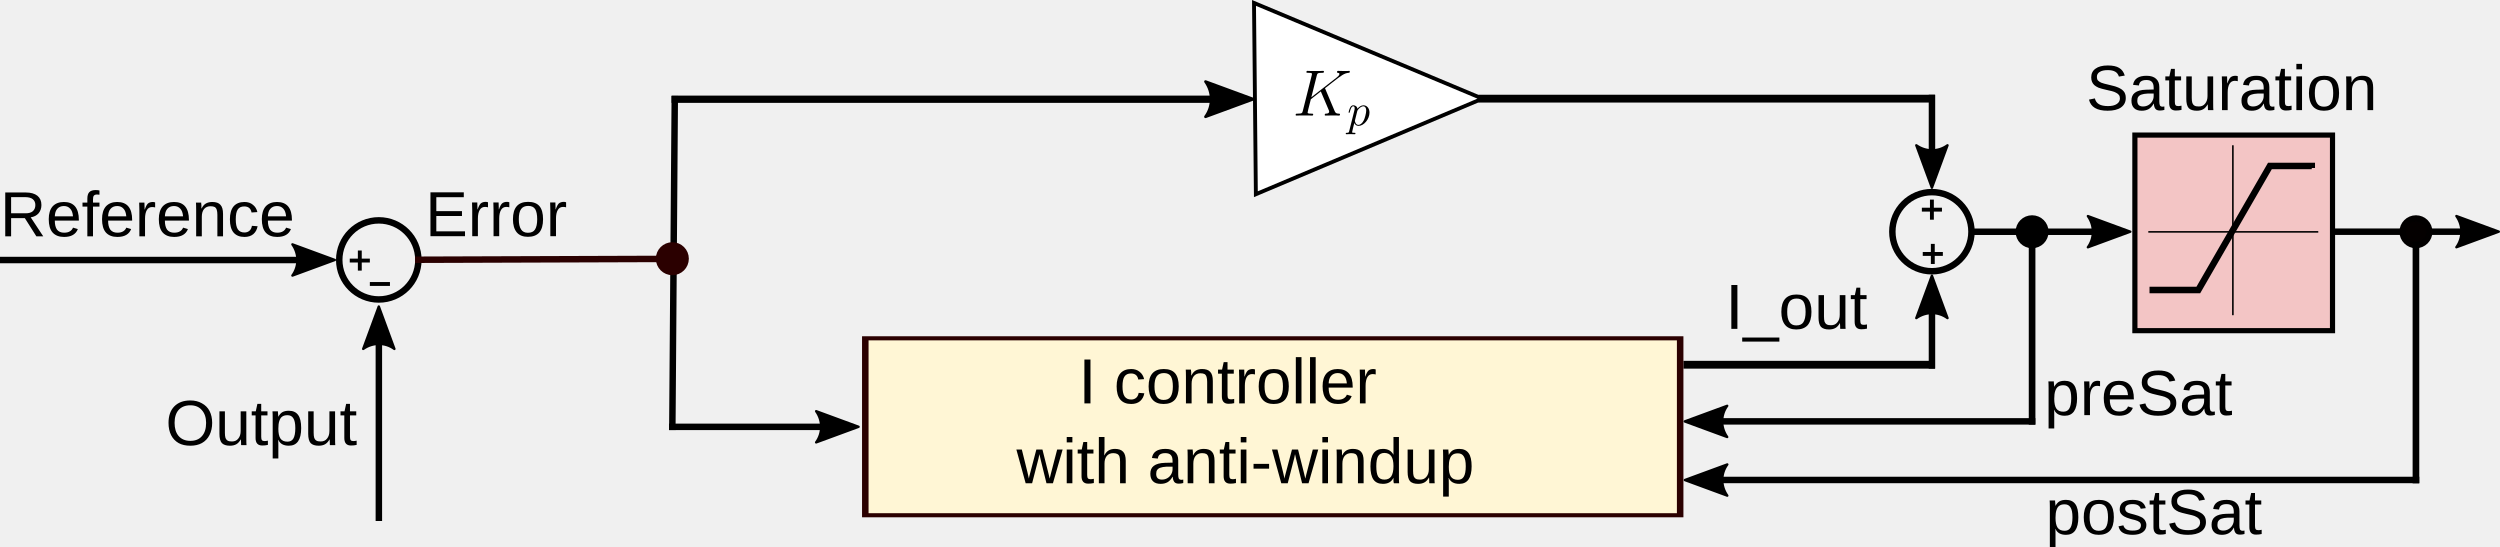
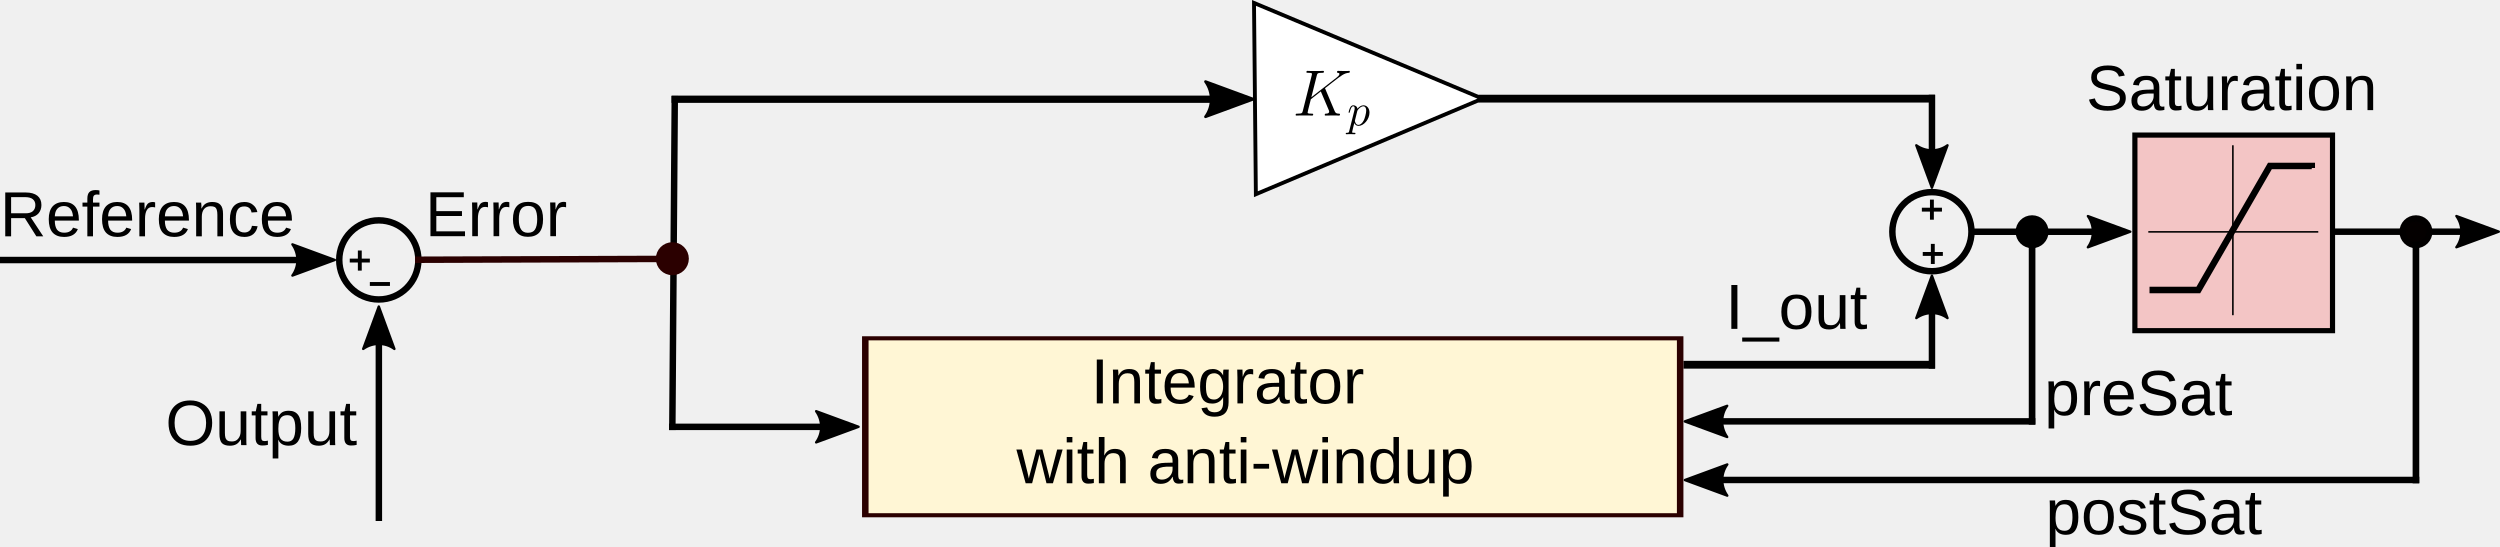
<svg xmlns="http://www.w3.org/2000/svg" xmlns:xlink="http://www.w3.org/1999/xlink" width="7.611in" height="1.665in" viewBox="0 0 193.311 42.289" version="1.1" id="svg8" xml:space="preserve">
  <defs id="defs2">
    <linearGradient id="linearGradient42628">
      <stop style="stop-color:#2b0000;stop-opacity:1;" offset="0" id="stop42626" />
    </linearGradient>
    <linearGradient id="linearGradient42098">
      <stop style="stop-color:#2b0000;stop-opacity:1;" offset="0" id="stop42096" />
    </linearGradient>
    <linearGradient id="linearGradient39308">
      <stop style="stop-color:#d7e3f4;stop-opacity:1;" offset="0" id="stop39306" />
    </linearGradient>
    <linearGradient id="linearGradient32864">
      <stop style="stop-color:#000000;stop-opacity:1;" offset="0" id="stop32862" />
    </linearGradient>
    <linearGradient id="linearGradient28170">
      <stop style="stop-color:#d7f4de;stop-opacity:1;" offset="0" id="stop28168" />
    </linearGradient>
    <linearGradient id="linearGradient26076">
      <stop style="stop-color:#d7e3f4;stop-opacity:1;" offset="0" id="stop26074" />
    </linearGradient>
    <linearGradient id="linearGradient23601">
      <stop style="stop-color:#d7e3f4;stop-opacity:1;" offset="0" id="stop23599" />
    </linearGradient>
    <linearGradient id="linearGradient17473">
      <stop style="stop-color:#000000;stop-opacity:1;" offset="0" id="stop17471" />
    </linearGradient>
    <linearGradient id="linearGradient17119">
      <stop style="stop-color:#2b0000;stop-opacity:1;" offset="0" id="stop17117" />
    </linearGradient>
    <linearGradient id="linearGradient9799">
      <stop style="stop-color:#000000;stop-opacity:1;" offset="0" id="stop9797" />
    </linearGradient>
    <linearGradient id="linearGradient8573">
      <stop style="stop-color:#000000;stop-opacity:1;" offset="0" id="stop8571" />
    </linearGradient>
    <linearGradient id="linearGradient8219">
      <stop style="stop-color:#2b0000;stop-opacity:1;" offset="0" id="stop8217" />
    </linearGradient>
    <linearGradient id="linearGradient7917">
      <stop style="stop-color:#000000;stop-opacity:1;" offset="0" id="stop7915" />
    </linearGradient>
    <linearGradient id="linearGradient4410">
      <stop style="stop-color:#000000;stop-opacity:1;" offset="0" id="stop4408" />
    </linearGradient>
    <linearGradient id="linearGradient3774">
      <stop style="stop-color:#ff0000;stop-opacity:1;" offset="0" id="stop3772" />
    </linearGradient>
    <linearGradient id="linearGradient2266">
      <stop style="stop-color:#000000;stop-opacity:1;" offset="0" id="stop2264" />
    </linearGradient>
    <linearGradient id="linearGradient1738">
      <stop style="stop-color:#2b0000;stop-opacity:1;" offset="0" id="stop1736" />
    </linearGradient>
    <marker style="overflow:visible" id="marker33921" refX="0" refY="0" orient="auto">
      <path transform="scale(-0.6)" d="M 8.719,4.034 -2.207,0.016 8.719,-4.002 c -1.745,2.372 -1.735,5.617 -6e-7,8.035 z" style="fill:#808080;fill-opacity:1;fill-rule:evenodd;stroke:#808080;stroke-width:0.625;stroke-linejoin:round;stroke-opacity:1" id="path33919" />
    </marker>
    <marker style="overflow:visible" id="marker29550" refX="0" refY="0" orient="auto">
      <path transform="scale(-0.6)" d="M 8.719,4.034 -2.207,0.016 8.719,-4.002 c -1.745,2.372 -1.735,5.617 -6e-7,8.035 z" style="fill:#808080;fill-opacity:1;fill-rule:evenodd;stroke:#808080;stroke-width:0.625;stroke-linejoin:round;stroke-opacity:1" id="path29548" />
    </marker>
    <marker orient="auto" refY="0" refX="0" id="Arrow2Mend" style="overflow:visible">
      <path id="path1007" style="fill:#000000;fill-opacity:1;fill-rule:evenodd;stroke:#000000;stroke-width:0.625;stroke-linejoin:round;stroke-opacity:1" d="M 8.719,4.034 -2.207,0.016 8.719,-4.002 c -1.745,2.372 -1.735,5.617 -6e-7,8.035 z" transform="scale(-0.6)" />
    </marker>
    <marker style="overflow:visible" id="marker10101" refX="0" refY="0" orient="auto">
      <path transform="scale(0.4)" style="fill:#000000;fill-opacity:1;fill-rule:evenodd;stroke:#000000;stroke-width:1pt;stroke-opacity:1" d="M 5.77,0 -2.88,5 V -5 Z" id="path10099" />
    </marker>
    <marker orient="auto" refY="0" refX="0" id="TriangleOutM-2" style="overflow:visible">
      <path id="path2040-8" d="M 5.77,0 -2.88,5 V -5 Z" style="fill:#000000;fill-opacity:1;fill-rule:evenodd;stroke:#000000;stroke-width:1pt;stroke-opacity:1" transform="scale(0.4)" />
    </marker>
    <marker orient="auto" refY="0" refX="0" id="TriangleOutM-6" style="overflow:visible">
      <path id="path2040-0" d="M 5.77,0 -2.88,5 V -5 Z" style="fill:#000000;fill-opacity:1;fill-rule:evenodd;stroke:#000000;stroke-width:1pt;stroke-opacity:1" transform="scale(0.4)" />
    </marker>
    <marker orient="auto" refY="0" refX="0" id="TriangleOutM-9" style="overflow:visible">
      <path id="path2040-7" d="M 5.77,0 -2.88,5 V -5 Z" style="fill:#000000;fill-opacity:1;fill-rule:evenodd;stroke:#000000;stroke-width:1pt;stroke-opacity:1" transform="scale(0.4)" />
    </marker>
    <marker orient="auto" refY="0" refX="0" id="TriangleOutM-4" style="overflow:visible">
      <path id="path2040-74" d="M 5.77,0 -2.88,5 V -5 Z" style="fill:#000000;fill-opacity:1;fill-rule:evenodd;stroke:#000000;stroke-width:1pt;stroke-opacity:1" transform="scale(0.4)" />
    </marker>
    <marker orient="auto" refY="0" refX="0" id="TriangleOutM-5" style="overflow:visible">
      <path id="path2040-80" d="M 5.77,0 -2.88,5 V -5 Z" style="fill:#000000;fill-opacity:1;fill-rule:evenodd;stroke:#000000;stroke-width:1pt;stroke-opacity:1" transform="scale(0.4)" />
    </marker>
    <marker orient="auto" refY="0" refX="0" id="TriangleOutM-1" style="overflow:visible">
      <path id="path2040-89" d="M 5.77,0 -2.88,5 V -5 Z" style="fill:#000000;fill-opacity:1;fill-rule:evenodd;stroke:#000000;stroke-width:1pt;stroke-opacity:1" transform="scale(0.4)" />
    </marker>
    <marker orient="auto" refY="0" refX="0" id="TriangleOutM-67" style="overflow:visible">
      <path id="path2040-5" d="M 5.77,0 -2.88,5 V -5 Z" style="fill:#000000;fill-opacity:1;fill-rule:evenodd;stroke:#000000;stroke-width:1pt;stroke-opacity:1" transform="scale(0.4)" />
    </marker>
    <marker orient="auto" refY="0" refX="0" id="TriangleOutM-67-5" style="overflow:visible">
      <path id="path2040-5-9" d="M 5.77,0 -2.88,5 V -5 Z" style="fill:#000000;fill-opacity:1;fill-rule:evenodd;stroke:#000000;stroke-width:1pt;stroke-opacity:1" transform="scale(0.4)" />
    </marker>
    <marker orient="auto" refY="0" refX="0" id="TriangleOutM-67-5-5" style="overflow:visible">
      <path id="path2040-5-9-3" d="M 5.77,0 -2.88,5 V -5 Z" style="fill:#000000;fill-opacity:1;fill-rule:evenodd;stroke:#000000;stroke-width:1pt;stroke-opacity:1" transform="scale(0.4)" />
    </marker>
    <marker orient="auto" refY="0" refX="0" id="TriangleOutM-67-5-55" style="overflow:visible">
      <path id="path2040-5-9-0" d="M 5.77,0 -2.88,5 V -5 Z" style="fill:#000000;fill-opacity:1;fill-rule:evenodd;stroke:#000000;stroke-width:1pt;stroke-opacity:1" transform="scale(0.4)" />
    </marker>
    <marker orient="auto" refY="0" refX="0" id="TriangleOutM-67-5-7" style="overflow:visible">
      <path id="path2040-5-9-7" d="M 5.77,0 -2.88,5 V -5 Z" style="fill:#000000;fill-opacity:1;fill-rule:evenodd;stroke:#000000;stroke-width:1pt;stroke-opacity:1" transform="scale(0.4)" />
    </marker>
    <marker orient="auto" refY="0" refX="0" id="TriangleOutM-67-5-56" style="overflow:visible">
      <path id="path2040-5-9-9" d="M 5.77,0 -2.88,5 V -5 Z" style="fill:#000000;fill-opacity:1;fill-rule:evenodd;stroke:#000000;stroke-width:1pt;stroke-opacity:1" transform="scale(0.4)" />
    </marker>
    <marker orient="auto" refY="0" refX="0" id="TriangleOutM-67-5-5-7" style="overflow:visible">
      <path id="path2040-5-9-3-5" d="M 5.77,0 -2.88,5 V -5 Z" style="fill:#000000;fill-opacity:1;fill-rule:evenodd;stroke:#000000;stroke-width:1pt;stroke-opacity:1" transform="scale(0.4)" />
    </marker>
    <marker orient="auto" refY="0" refX="0" id="TriangleOutM-67-5-5-7-2" style="overflow:visible">
      <path id="path2040-5-9-3-5-5" d="M 5.77,0 -2.88,5 V -5 Z" style="fill:#000000;fill-opacity:1;fill-rule:evenodd;stroke:#000000;stroke-width:1pt;stroke-opacity:1" transform="scale(0.4)" />
    </marker>
    <marker orient="auto" refY="0" refX="0" id="TriangleOutM-67-5-5-7-9" style="overflow:visible">
      <path id="path2040-5-9-3-5-54" d="M 5.77,0 -2.88,5 V -5 Z" style="fill:#000000;fill-opacity:1;fill-rule:evenodd;stroke:#000000;stroke-width:1pt;stroke-opacity:1" transform="scale(0.4)" />
    </marker>
    <marker orient="auto" refY="0" refX="0" id="TriangleOutM-67-5-5-7-3" style="overflow:visible">
      <path id="path2040-5-9-3-5-0" d="M 5.77,0 -2.88,5 V -5 Z" style="fill:#000000;fill-opacity:1;fill-rule:evenodd;stroke:#000000;stroke-width:1pt;stroke-opacity:1" transform="scale(0.4)" />
    </marker>
    <marker orient="auto" refY="0" refX="0" id="TriangleOutM-67-5-5-7-4" style="overflow:visible">
      <path id="path2040-5-9-3-5-08" d="M 5.77,0 -2.88,5 V -5 Z" style="fill:#000000;fill-opacity:1;fill-rule:evenodd;stroke:#000000;stroke-width:1pt;stroke-opacity:1" transform="scale(0.4)" />
    </marker>
    <marker orient="auto" refY="0" refX="0" id="TriangleOutM-67-5-1" style="overflow:visible">
      <path id="path2040-5-9-4" d="M 5.77,0 -2.88,5 V -5 Z" style="fill:#000000;fill-opacity:1;fill-rule:evenodd;stroke:#000000;stroke-width:1pt;stroke-opacity:1" transform="scale(0.4)" />
    </marker>
    <marker orient="auto" refY="0" refX="0" id="TriangleOutM-2-5" style="overflow:visible">
      <path id="path2040-8-6" d="M 5.77,0 -2.88,5 V -5 Z" style="fill:#000000;fill-opacity:1;fill-rule:evenodd;stroke:#000000;stroke-width:1pt;stroke-opacity:1" transform="scale(0.4)" />
    </marker>
    <marker orient="auto" refY="0" refX="0" id="Arrow2Mend-3" style="overflow:visible">
      <path id="path1007-9" style="fill:#000000;fill-opacity:1;fill-rule:evenodd;stroke:#000000;stroke-width:0.625;stroke-linejoin:round;stroke-opacity:1" d="M 8.719,4.034 -2.207,0.016 8.719,-4.002 c -1.745,2.372 -1.735,5.617 -6e-7,8.035 z" transform="scale(-0.6)" />
    </marker>
    <marker orient="auto" refY="0" refX="0" id="Arrow2Mend-3-6" style="overflow:visible">
      <path id="path1007-9-8" style="fill:#000000;fill-opacity:1;fill-rule:evenodd;stroke:#000000;stroke-width:0.625;stroke-linejoin:round;stroke-opacity:1" d="M 8.719,4.034 -2.207,0.016 8.719,-4.002 c -1.745,2.372 -1.735,5.617 -6e-7,8.035 z" transform="scale(-0.6)" />
    </marker>
    <marker orient="auto" refY="0" refX="0" id="Arrow2Mend-3-0" style="overflow:visible">
      <path id="path1007-9-3" style="fill:#000000;fill-opacity:1;fill-rule:evenodd;stroke:#000000;stroke-width:0.625;stroke-linejoin:round;stroke-opacity:1" d="M 8.719,4.034 -2.207,0.016 8.719,-4.002 c -1.745,2.372 -1.735,5.617 -6e-7,8.035 z" transform="scale(-0.6)" />
    </marker>
    <marker orient="auto" refY="0" refX="0" id="Arrow2Mend-3-4" style="overflow:visible">
      <path id="path1007-9-9" style="fill:#000000;fill-opacity:1;fill-rule:evenodd;stroke:#000000;stroke-width:0.625;stroke-linejoin:round;stroke-opacity:1" d="M 8.719,4.034 -2.207,0.016 8.719,-4.002 c -1.745,2.372 -1.735,5.617 -6e-7,8.035 z" transform="scale(-0.6)" />
    </marker>
    <marker orient="auto" refY="0" refX="0" id="Arrow2Mend-3-6-1" style="overflow:visible">
      <path id="path1007-9-8-8" style="fill:#000000;fill-opacity:1;fill-rule:evenodd;stroke:#000000;stroke-width:0.625;stroke-linejoin:round;stroke-opacity:1" d="M 8.719,4.034 -2.207,0.016 8.719,-4.002 c -1.745,2.372 -1.735,5.617 -6e-7,8.035 z" transform="scale(-0.6)" />
    </marker>
    <marker orient="auto" refY="0" refX="0" id="Arrow2Mend-3-0-7" style="overflow:visible">
      <path id="path1007-9-3-4" style="fill:#000000;fill-opacity:1;fill-rule:evenodd;stroke:#000000;stroke-width:0.625;stroke-linejoin:round;stroke-opacity:1" d="M 8.719,4.034 -2.207,0.016 8.719,-4.002 c -1.745,2.372 -1.735,5.617 -6e-7,8.035 z" transform="scale(-0.6)" />
    </marker>
    <linearGradient xlink:href="#linearGradient7917" id="linearGradient8269" gradientUnits="userSpaceOnUse" x1="37.593" y1="195.498" x2="45.63" y2="195.498" gradientTransform="translate(2.1878518e-5,3.5741926e-5)" />
    <linearGradient xlink:href="#linearGradient7917" id="linearGradient8271" gradientUnits="userSpaceOnUse" x1="37.593" y1="195.498" x2="45.63" y2="195.498" gradientTransform="translate(2.1878518e-5,3.5741926e-5)" />
    <linearGradient xlink:href="#linearGradient7917" id="linearGradient8275" gradientUnits="userSpaceOnUse" x1="37.593" y1="195.498" x2="45.63" y2="195.498" gradientTransform="matrix(1.901409,0,0,1.901409,79.8732,-95.02272)" />
    <linearGradient xlink:href="#linearGradient7917" id="linearGradient8277" gradientUnits="userSpaceOnUse" x1="37.593" y1="195.498" x2="45.63" y2="195.498" gradientTransform="matrix(1.901409,0,0,1.901409,79.8732,-95.02272)" />
    <linearGradient xlink:href="#linearGradient7917" id="linearGradient8279" gradientUnits="userSpaceOnUse" x1="37.593" y1="195.498" x2="45.63" y2="195.498" gradientTransform="matrix(1.901409,0,0,1.901409,79.8732,-95.02272)" />
    <linearGradient xlink:href="#linearGradient8573" id="linearGradient8575" x1="39.058" y1="277.234" x2="59.034" y2="277.234" gradientUnits="userSpaceOnUse" gradientTransform="translate(-1.71975,8.214455)" />
    <marker orient="auto" refY="0" refX="0" id="Arrow2Mend-3-8" style="overflow:visible">
      <path id="path1007-9-0" style="fill:#000000;fill-opacity:1;fill-rule:evenodd;stroke:#000000;stroke-width:0.625;stroke-linejoin:round;stroke-opacity:1" d="M 8.719,4.034 -2.207,0.016 8.719,-4.002 c -1.745,2.372 -1.735,5.617 -6e-7,8.035 z" transform="scale(-0.6)" />
    </marker>
    <marker orient="auto" refY="0" refX="0" id="Arrow2Mend-3-8-2" style="overflow:visible">
      <path id="path1007-9-0-0" style="fill:#000000;fill-opacity:1;fill-rule:evenodd;stroke:#000000;stroke-width:0.625;stroke-linejoin:round;stroke-opacity:1" d="M 8.719,4.034 -2.207,0.016 8.719,-4.002 c -1.745,2.372 -1.735,5.617 -6e-7,8.035 z" transform="scale(-0.6)" />
    </marker>
    <clipPath id="clipPath9929">
      <path clip-rule="nonzero" d="m 8,5 h 5 V 9.656 H 8 Z m 0,0" id="path7302" />
    </clipPath>
    <clipPath id="clipPath9929-5">
      <path clip-rule="nonzero" d="m 8,5 h 5 V 9.656 H 8 Z m 0,0" id="path7302-0" />
    </clipPath>
    <clipPath id="clipPath1524">
      <path clip-rule="nonzero" d="m 8,3 h 3 V 8.301 H 8 Z m 0,0" id="path6648" />
    </clipPath>
    <clipPath id="clipPath2739">
      <path clip-rule="nonzero" d="m 1,8 h 4 v 3.852 H 1 Z m 0,0" id="path1511" />
    </clipPath>
    <marker style="overflow:visible" id="marker33921-8" refX="0" refY="0" orient="auto">
      <path transform="scale(-0.6)" d="M 8.719,4.034 -2.207,0.016 8.719,-4.002 c -1.745,2.372 -1.735,5.617 -6e-7,8.035 z" style="fill:#808080;fill-opacity:1;fill-rule:evenodd;stroke:#808080;stroke-width:0.625;stroke-linejoin:round;stroke-opacity:1" id="path33919-9" />
    </marker>
    <marker style="overflow:visible" id="marker29550-2" refX="0" refY="0" orient="auto">
      <path transform="scale(-0.6)" d="M 8.719,4.034 -2.207,0.016 8.719,-4.002 c -1.745,2.372 -1.735,5.617 -6e-7,8.035 z" style="fill:#808080;fill-opacity:1;fill-rule:evenodd;stroke:#808080;stroke-width:0.625;stroke-linejoin:round;stroke-opacity:1" id="path29548-8" />
    </marker>
    <marker style="overflow:visible" id="marker10101-3" refX="0" refY="0" orient="auto">
      <path transform="scale(0.4)" style="fill:#000000;fill-opacity:1;fill-rule:evenodd;stroke:#000000;stroke-width:1pt;stroke-opacity:1" d="M 5.77,0 -2.88,5 V -5 Z" id="path10099-0" />
    </marker>
    <marker orient="auto" refY="0" refX="0" id="TriangleOutM-2-4" style="overflow:visible">
      <path id="path2040-8-0" d="M 5.77,0 -2.88,5 V -5 Z" style="fill:#000000;fill-opacity:1;fill-rule:evenodd;stroke:#000000;stroke-width:1pt;stroke-opacity:1" transform="scale(0.4)" />
    </marker>
    <marker orient="auto" refY="0" refX="0" id="TriangleOutM-6-1" style="overflow:visible">
      <path id="path2040-0-1" d="M 5.77,0 -2.88,5 V -5 Z" style="fill:#000000;fill-opacity:1;fill-rule:evenodd;stroke:#000000;stroke-width:1pt;stroke-opacity:1" transform="scale(0.4)" />
    </marker>
    <marker orient="auto" refY="0" refX="0" id="TriangleOutM-9-5" style="overflow:visible">
      <path id="path2040-7-9" d="M 5.77,0 -2.88,5 V -5 Z" style="fill:#000000;fill-opacity:1;fill-rule:evenodd;stroke:#000000;stroke-width:1pt;stroke-opacity:1" transform="scale(0.4)" />
    </marker>
    <marker orient="auto" refY="0" refX="0" id="TriangleOutM-4-0" style="overflow:visible">
      <path id="path2040-74-5" d="M 5.77,0 -2.88,5 V -5 Z" style="fill:#000000;fill-opacity:1;fill-rule:evenodd;stroke:#000000;stroke-width:1pt;stroke-opacity:1" transform="scale(0.4)" />
    </marker>
    <marker orient="auto" refY="0" refX="0" id="TriangleOutM-5-4" style="overflow:visible">
      <path id="path2040-80-9" d="M 5.77,0 -2.88,5 V -5 Z" style="fill:#000000;fill-opacity:1;fill-rule:evenodd;stroke:#000000;stroke-width:1pt;stroke-opacity:1" transform="scale(0.4)" />
    </marker>
    <marker orient="auto" refY="0" refX="0" id="TriangleOutM-1-0" style="overflow:visible">
      <path id="path2040-89-2" d="M 5.77,0 -2.88,5 V -5 Z" style="fill:#000000;fill-opacity:1;fill-rule:evenodd;stroke:#000000;stroke-width:1pt;stroke-opacity:1" transform="scale(0.4)" />
    </marker>
    <marker orient="auto" refY="0" refX="0" id="TriangleOutM-67-8" style="overflow:visible">
      <path id="path2040-5-2" d="M 5.77,0 -2.88,5 V -5 Z" style="fill:#000000;fill-opacity:1;fill-rule:evenodd;stroke:#000000;stroke-width:1pt;stroke-opacity:1" transform="scale(0.4)" />
    </marker>
    <marker orient="auto" refY="0" refX="0" id="TriangleOutM-67-5-9" style="overflow:visible">
      <path id="path2040-5-9-94" d="M 5.77,0 -2.88,5 V -5 Z" style="fill:#000000;fill-opacity:1;fill-rule:evenodd;stroke:#000000;stroke-width:1pt;stroke-opacity:1" transform="scale(0.4)" />
    </marker>
    <marker orient="auto" refY="0" refX="0" id="TriangleOutM-67-5-5-8" style="overflow:visible">
      <path id="path2040-5-9-3-54" d="M 5.77,0 -2.88,5 V -5 Z" style="fill:#000000;fill-opacity:1;fill-rule:evenodd;stroke:#000000;stroke-width:1pt;stroke-opacity:1" transform="scale(0.4)" />
    </marker>
    <marker orient="auto" refY="0" refX="0" id="TriangleOutM-67-5-55-8" style="overflow:visible">
      <path id="path2040-5-9-0-3" d="M 5.77,0 -2.88,5 V -5 Z" style="fill:#000000;fill-opacity:1;fill-rule:evenodd;stroke:#000000;stroke-width:1pt;stroke-opacity:1" transform="scale(0.4)" />
    </marker>
    <marker orient="auto" refY="0" refX="0" id="TriangleOutM-67-5-7-1" style="overflow:visible">
      <path id="path2040-5-9-7-4" d="M 5.77,0 -2.88,5 V -5 Z" style="fill:#000000;fill-opacity:1;fill-rule:evenodd;stroke:#000000;stroke-width:1pt;stroke-opacity:1" transform="scale(0.4)" />
    </marker>
    <marker orient="auto" refY="0" refX="0" id="TriangleOutM-67-5-56-2" style="overflow:visible">
      <path id="path2040-5-9-9-9" d="M 5.77,0 -2.88,5 V -5 Z" style="fill:#000000;fill-opacity:1;fill-rule:evenodd;stroke:#000000;stroke-width:1pt;stroke-opacity:1" transform="scale(0.4)" />
    </marker>
    <marker orient="auto" refY="0" refX="0" id="TriangleOutM-67-5-5-7-7" style="overflow:visible">
      <path id="path2040-5-9-3-5-8" d="M 5.77,0 -2.88,5 V -5 Z" style="fill:#000000;fill-opacity:1;fill-rule:evenodd;stroke:#000000;stroke-width:1pt;stroke-opacity:1" transform="scale(0.4)" />
    </marker>
    <marker orient="auto" refY="0" refX="0" id="TriangleOutM-67-5-5-7-2-0" style="overflow:visible">
      <path id="path2040-5-9-3-5-5-6" d="M 5.77,0 -2.88,5 V -5 Z" style="fill:#000000;fill-opacity:1;fill-rule:evenodd;stroke:#000000;stroke-width:1pt;stroke-opacity:1" transform="scale(0.4)" />
    </marker>
    <marker orient="auto" refY="0" refX="0" id="TriangleOutM-67-5-5-7-9-3" style="overflow:visible">
      <path id="path2040-5-9-3-5-54-3" d="M 5.77,0 -2.88,5 V -5 Z" style="fill:#000000;fill-opacity:1;fill-rule:evenodd;stroke:#000000;stroke-width:1pt;stroke-opacity:1" transform="scale(0.4)" />
    </marker>
    <marker orient="auto" refY="0" refX="0" id="TriangleOutM-67-5-5-7-3-0" style="overflow:visible">
      <path id="path2040-5-9-3-5-0-5" d="M 5.77,0 -2.88,5 V -5 Z" style="fill:#000000;fill-opacity:1;fill-rule:evenodd;stroke:#000000;stroke-width:1pt;stroke-opacity:1" transform="scale(0.4)" />
    </marker>
    <marker orient="auto" refY="0" refX="0" id="TriangleOutM-67-5-5-7-4-1" style="overflow:visible">
      <path id="path2040-5-9-3-5-08-5" d="M 5.77,0 -2.88,5 V -5 Z" style="fill:#000000;fill-opacity:1;fill-rule:evenodd;stroke:#000000;stroke-width:1pt;stroke-opacity:1" transform="scale(0.4)" />
    </marker>
    <marker orient="auto" refY="0" refX="0" id="TriangleOutM-67-5-1-4" style="overflow:visible">
      <path id="path2040-5-9-4-2" d="M 5.77,0 -2.88,5 V -5 Z" style="fill:#000000;fill-opacity:1;fill-rule:evenodd;stroke:#000000;stroke-width:1pt;stroke-opacity:1" transform="scale(0.4)" />
    </marker>
    <marker orient="auto" refY="0" refX="0" id="TriangleOutM-2-5-8" style="overflow:visible">
      <path id="path2040-8-6-1" d="M 5.77,0 -2.88,5 V -5 Z" style="fill:#000000;fill-opacity:1;fill-rule:evenodd;stroke:#000000;stroke-width:1pt;stroke-opacity:1" transform="scale(0.4)" />
    </marker>
    <marker orient="auto" refY="0" refX="0" id="Arrow2Mend-3-9" style="overflow:visible">
      <path id="path1007-9-2" style="fill:#000000;fill-opacity:1;fill-rule:evenodd;stroke:#000000;stroke-width:0.625;stroke-linejoin:round;stroke-opacity:1" d="M 8.719,4.034 -2.207,0.016 8.719,-4.002 c -1.745,2.372 -1.735,5.617 -6e-7,8.035 z" transform="scale(-0.6)" />
    </marker>
    <marker orient="auto" refY="0" refX="0" id="Arrow2Mend-3-6-6" style="overflow:visible">
      <path id="path1007-9-8-5" style="fill:#000000;fill-opacity:1;fill-rule:evenodd;stroke:#000000;stroke-width:0.625;stroke-linejoin:round;stroke-opacity:1" d="M 8.719,4.034 -2.207,0.016 8.719,-4.002 c -1.745,2.372 -1.735,5.617 -6e-7,8.035 z" transform="scale(-0.6)" />
    </marker>
    <marker orient="auto" refY="0" refX="0" id="Arrow2Mend-3-0-1" style="overflow:visible">
      <path id="path1007-9-3-2" style="fill:#000000;fill-opacity:1;fill-rule:evenodd;stroke:#000000;stroke-width:0.625;stroke-linejoin:round;stroke-opacity:1" d="M 8.719,4.034 -2.207,0.016 8.719,-4.002 c -1.745,2.372 -1.735,5.617 -6e-7,8.035 z" transform="scale(-0.6)" />
    </marker>
    <marker orient="auto" refY="0" refX="0" id="Arrow2Mend-3-4-2" style="overflow:visible">
      <path id="path1007-9-9-0" style="fill:#000000;fill-opacity:1;fill-rule:evenodd;stroke:#000000;stroke-width:0.625;stroke-linejoin:round;stroke-opacity:1" d="M 8.719,4.034 -2.207,0.016 8.719,-4.002 c -1.745,2.372 -1.735,5.617 -6e-7,8.035 z" transform="scale(-0.6)" />
    </marker>
    <marker orient="auto" refY="0" refX="0" id="Arrow2Mend-3-6-1-0" style="overflow:visible">
      <path id="path1007-9-8-8-6" style="fill:#000000;fill-opacity:1;fill-rule:evenodd;stroke:#000000;stroke-width:0.625;stroke-linejoin:round;stroke-opacity:1" d="M 8.719,4.034 -2.207,0.016 8.719,-4.002 c -1.745,2.372 -1.735,5.617 -6e-7,8.035 z" transform="scale(-0.6)" />
    </marker>
    <marker orient="auto" refY="0" refX="0" id="Arrow2Mend-3-0-7-7" style="overflow:visible">
      <path id="path1007-9-3-4-7" style="fill:#000000;fill-opacity:1;fill-rule:evenodd;stroke:#000000;stroke-width:0.625;stroke-linejoin:round;stroke-opacity:1" d="M 8.719,4.034 -2.207,0.016 8.719,-4.002 c -1.745,2.372 -1.735,5.617 -6e-7,8.035 z" transform="scale(-0.6)" />
    </marker>
    <marker orient="auto" refY="0" refX="0" id="Arrow2Mend-3-5" style="overflow:visible">
      <path id="path1007-9-6" style="fill:#000000;fill-opacity:1;fill-rule:evenodd;stroke:#000000;stroke-width:0.625;stroke-linejoin:round;stroke-opacity:1" d="M 8.719,4.034 -2.207,0.016 8.719,-4.002 c -1.745,2.372 -1.735,5.617 -6e-7,8.035 z" transform="scale(-0.6)" />
    </marker>
    <marker orient="auto" refY="0" refX="0" id="Arrow2Mend-3-6-1-7" style="overflow:visible">
      <path id="path1007-9-8-8-2" style="fill:#000000;fill-opacity:1;fill-rule:evenodd;stroke:#000000;stroke-width:0.625;stroke-linejoin:round;stroke-opacity:1" d="M 8.719,4.034 -2.207,0.016 8.719,-4.002 c -1.745,2.372 -1.735,5.617 -6e-7,8.035 z" transform="scale(-0.6)" />
    </marker>
    <marker orient="auto" refY="0" refX="0" id="Arrow2Mend-3-8-2-9" style="overflow:visible">
      <path id="path1007-9-0-0-9" style="fill:#000000;fill-opacity:1;fill-rule:evenodd;stroke:#000000;stroke-width:0.625;stroke-linejoin:round;stroke-opacity:1" d="M 8.719,4.034 -2.207,0.016 8.719,-4.002 c -1.745,2.372 -1.735,5.617 -6e-7,8.035 z" transform="scale(-0.6)" />
    </marker>
    <marker orient="auto" refY="0" refX="0" id="Arrow2Mend-3-8-2-9-6" style="overflow:visible">
      <path id="path1007-9-0-0-9-2" style="fill:#000000;fill-opacity:1;fill-rule:evenodd;stroke:#000000;stroke-width:0.625;stroke-linejoin:round;stroke-opacity:1" d="M 8.719,4.034 -2.207,0.016 8.719,-4.002 c -1.745,2.372 -1.735,5.617 -6e-7,8.035 z" transform="scale(-0.6)" />
    </marker>
    <marker orient="auto" refY="0" refX="0" id="Arrow2Mend-3-8-2-8" style="overflow:visible">
      <path id="path1007-9-0-0-1" style="fill:#000000;fill-opacity:1;fill-rule:evenodd;stroke:#000000;stroke-width:0.625;stroke-linejoin:round;stroke-opacity:1" d="M 8.719,4.034 -2.207,0.016 8.719,-4.002 c -1.745,2.372 -1.735,5.617 -6e-7,8.035 z" transform="scale(-0.6)" />
    </marker>
    <marker orient="auto" refY="0" refX="0" id="Arrow2Mend-3-8-2-9-3" style="overflow:visible">
      <path id="path1007-9-0-0-9-22" style="fill:#000000;fill-opacity:1;fill-rule:evenodd;stroke:#000000;stroke-width:0.625;stroke-linejoin:round;stroke-opacity:1" d="M 8.719,4.034 -2.207,0.016 8.719,-4.002 c -1.745,2.372 -1.735,5.617 -6e-7,8.035 z" transform="scale(-0.6)" />
    </marker>
    <clipPath id="clipPath969">
      <path clip-rule="nonzero" d="m 12,5 h 3 v 6.953 h -3 z m 0,0" id="path4041" />
    </clipPath>
    <clipPath id="clipPath2036">
      <path clip-rule="nonzero" d="m 11,7 h 6 v 6.891 h -6 z m 0,0" id="path7753" />
    </clipPath>
    <clipPath id="clipPath3185">
      <path clip-rule="nonzero" d="m 1,12 h 5 v 5.016 H 1 Z m 0,0" id="path2046" />
    </clipPath>
    <clipPath id="clipPath1426">
      <path clip-rule="nonzero" d="m 1,12 h 5 v 5.016 H 1 Z m 0,0" id="path1950" />
    </clipPath>
    <clipPath id="clipPath8464">
      <path clip-rule="nonzero" d="m 1,15 h 6 v 5.418 H 1 Z m 0,0" id="path1330" />
    </clipPath>
  </defs>
  <g id="layer1" transform="translate(13.72606,-258.6921)">
    <circle r="3.059" cy="278.79" cx="15.565" id="path1333" style="fill:none;fill-opacity:1;stroke:#000000;stroke-width:0.5;stroke-linecap:round;stroke-linejoin:round;stroke-miterlimit:4;stroke-dasharray:none;stroke-dashoffset:0;stroke-opacity:1" />
    <path id="path978-4-9" d="m 166.587,276.608 h 12.242" style="fill:none;stroke:#000000;stroke-width:0.5;stroke-linecap:butt;stroke-linejoin:miter;stroke-miterlimit:4;stroke-dasharray:none;stroke-opacity:1;marker-end:url(#Arrow2Mend-3-6)" />
    <path id="path978-4-1" d="M 15.569,298.978 V 283.056" style="fill:none;stroke:#000000;stroke-width:0.5;stroke-linecap:butt;stroke-linejoin:miter;stroke-miterlimit:4;stroke-dasharray:none;stroke-opacity:1;marker-end:url(#Arrow2Mend-3-0)" />
    <g id="g20017" transform="translate(-4.409947,1.876568)" style="fill:#000000">
      <path style="fill:#000000;stroke:#000000;stroke-width:0.5;stroke-linecap:butt;stroke-linejoin:miter;stroke-miterlimit:4;stroke-dasharray:none;stroke-opacity:1;marker-end:url(#Arrow2Mend)" d="M -9.316,276.922 H 15.91" id="path978" />
      <text xml:space="preserve" style="font-style:normal;font-variant:normal;font-weight:normal;font-stretch:normal;font-size:4.233px;line-height:1.25;font-family:'Times New Roman';-inkscape-font-specification:'Times New Roman, ';letter-spacing:0px;word-spacing:0px;fill:#000000;fill-opacity:1;stroke:none;stroke-width:0.265" x="-9.316" y="275.089" id="text13911">
        <tspan id="tspan13909" x="-9.316" y="275.089" style="font-style:normal;font-variant:normal;font-weight:normal;font-stretch:normal;font-size:4.939px;font-family:Arial;-inkscape-font-specification:Arial;fill:#000000;stroke-width:0.265">Reference</tspan>
      </text>
    </g>
    <text id="text13911-3" y="276.957" x="19.153" style="font-style:normal;font-variant:normal;font-weight:normal;font-stretch:normal;font-size:4.233px;line-height:1.25;font-family:'Times New Roman';-inkscape-font-specification:'Times New Roman, ';letter-spacing:0px;word-spacing:0px;fill:#000000;fill-opacity:1;stroke:none;stroke-width:0.265" xml:space="preserve">
      <tspan style="font-style:normal;font-variant:normal;font-weight:normal;font-stretch:normal;font-size:4.939px;font-family:Arial;-inkscape-font-specification:Arial;stroke-width:0.265" y="276.957" x="19.153" id="tspan13909-3">Error</tspan>
    </text>
    <text id="text13911-3-2-9" y="293.108" x="-0.931" style="font-style:normal;font-variant:normal;font-weight:normal;font-stretch:normal;font-size:4.233px;line-height:1.25;font-family:'Times New Roman';-inkscape-font-specification:'Times New Roman, ';letter-spacing:0px;word-spacing:0px;fill:#000000;fill-opacity:1;stroke:none;stroke-width:0.265" xml:space="preserve">
      <tspan style="font-style:normal;font-variant:normal;font-weight:normal;font-stretch:normal;font-size:4.939px;font-family:Arial;-inkscape-font-specification:Arial;stroke-width:0.265" y="293.108" x="-0.931" id="tspan13909-3-2-3">Output</tspan>
    </text>
    <path id="path978-4-9-9" d="m 138.62,276.612 h 11.714" style="fill:none;stroke:#000000;stroke-width:0.5;stroke-linecap:butt;stroke-linejoin:miter;stroke-miterlimit:4;stroke-dasharray:none;stroke-opacity:1;marker-end:url(#Arrow2Mend-3-6-1)" />
    <text xml:space="preserve" style="font-style:normal;font-variant:normal;font-weight:normal;font-stretch:normal;font-size:4.939px;line-height:1.25;font-family:Arial;-inkscape-font-specification:'Arial, Normal';font-variant-ligatures:normal;font-variant-caps:normal;font-variant-numeric:normal;font-variant-east-asian:normal;letter-spacing:0px;word-spacing:0px;fill:#000000;fill-opacity:1;stroke:none;stroke-width:0.265" x="147.584" y="267.206" id="text13911-3-2">
      <tspan id="tspan16382" x="147.584" y="267.206">Saturation</tspan>
    </text>
    <g transform="matrix(-1,0,0,1,135.9616,48.95752)" id="g10539-8-3">
      <path id="path9930-1-4-6" d="m 121.089,231.693 h -1.554" style="fill:none;stroke:#000000;stroke-width:0.3;stroke-linecap:butt;stroke-linejoin:miter;stroke-miterlimit:4;stroke-dasharray:none;stroke-opacity:1" />
    </g>
    <g id="g10539-3-6" transform="matrix(-1,0,0,1,134.4072,47.14676)">
      <path id="path9930-8-5" d="m 120.312,230.916 v 1.554" style="fill:none;stroke:#000000;stroke-width:0.3;stroke-linecap:butt;stroke-linejoin:miter;stroke-miterlimit:4;stroke-dasharray:none;stroke-opacity:1" />
      <path id="path9930-1-5-8" d="m 121.089,231.693 h -1.554" style="fill:none;stroke:#000000;stroke-width:0.3;stroke-linecap:butt;stroke-linejoin:miter;stroke-miterlimit:4;stroke-dasharray:none;stroke-opacity:1" />
    </g>
    <g id="g7557" style="stroke:url(#linearGradient8271);stroke-width:0.21;stroke-dasharray:none" transform="matrix(1.901409,0,0,1.901409,79.87316,-95.02278)">
      <rect style="fill:#ff0000;fill-opacity:0.182;stroke:url(#linearGradient8269);stroke-width:0.21;stroke-dasharray:none" id="rect400" width="8.037" height="7.954" x="37.593" y="191.521" />
    </g>
    <path style="fill:none;fill-opacity:1;stroke:url(#linearGradient8275);stroke-width:0.503" d="m 152.484,281.116 h 3.773 l 5.537,-9.59 h 3.235 v 0.158" id="path559" />
    <path style="fill:#2b0000;fill-opacity:1;stroke:url(#linearGradient8277);stroke-width:0.124;stroke-dasharray:none" d="m 152.39,276.62 c 13.143,0 13.143,0 13.143,0" id="path3770" />
    <path style="fill:#2b0000;fill-opacity:1;stroke:url(#linearGradient8279);stroke-width:0.124;stroke-dasharray:none" d="m 158.93,269.923 c 0,13.143 0,13.143 0,13.143" id="path6856" />
    <text xml:space="preserve" style="font-style:normal;font-variant:normal;font-weight:normal;font-stretch:normal;font-size:4.939px;font-family:Arial;-inkscape-font-specification:'Arial, Normal';font-variant-ligatures:normal;font-variant-caps:normal;font-variant-numeric:normal;font-variant-east-asian:normal;fill:#ff0000;fill-opacity:0.182;stroke-width:0.065;stroke-dasharray:none" x="81.409" y="255.032" id="text16386">
      <tspan id="tspan16384" style="stroke-width:0.065" x="81.409" y="255.032" />
    </text>
    <path style="fill:#2b0000;fill-opacity:1;stroke:url(#linearGradient8575);stroke-width:0;stroke-dasharray:none" d="m 37.339,285.448 c 19.976,0 19.976,0 19.976,0" id="path8161" />
    <g id="g34978" transform="translate(0.056277,-0.952143)" style="fill:#ffffff">
      <g id="g3730" transform="translate(29.1747,10.87294)" style="fill:#ffffff">
        <g id="g48307" transform="translate(10.45104,-31.48541)" style="fill:#ffffff;stroke-width:0.3;stroke-dasharray:none">
          <path style="fill:#ffffff;fill-opacity:1;stroke:#000000;stroke-width:0.3;stroke-dasharray:none;stroke-opacity:1" d="m 43.557,280.483 0.144,14.792 17.52,-7.391 z" id="path16037" />
        </g>
      </g>
    </g>
    <g id="g51671-6" transform="translate(83.74267,-12.75164)">
      <circle r="3.059" cy="289.359" cx="51.915" id="path1333-4-6" style="fill:none;fill-opacity:1;stroke:#000000;stroke-width:0.5;stroke-linecap:round;stroke-linejoin:round;stroke-miterlimit:4;stroke-dasharray:none;stroke-dashoffset:0;stroke-opacity:1" />
      <g id="g10539-3-6-6-0" transform="matrix(-1,0,0,1,172.2265,55.96183)">
        <path id="path9930-8-5-9-1" d="m 120.312,230.916 v 1.554" style="fill:none;stroke:#000000;stroke-width:0.3;stroke-linecap:butt;stroke-linejoin:miter;stroke-miterlimit:4;stroke-dasharray:none;stroke-opacity:1" />
        <path id="path9930-1-5-8-3-6" d="m 121.089,231.693 h -1.554" style="fill:none;stroke:#000000;stroke-width:0.3;stroke-linecap:butt;stroke-linejoin:miter;stroke-miterlimit:4;stroke-dasharray:none;stroke-opacity:1" />
      </g>
      <g id="g10539-3-6-6-9-6" transform="matrix(-1,0,0,1,172.2961,59.38587)">
        <path id="path9930-8-5-9-9-7" d="m 120.312,230.916 v 1.554" style="fill:none;stroke:#000000;stroke-width:0.3;stroke-linecap:butt;stroke-linejoin:miter;stroke-miterlimit:4;stroke-dasharray:none;stroke-opacity:1" />
        <path id="path9930-1-5-8-3-9-6" d="m 121.089,231.693 h -1.554" style="fill:none;stroke:#000000;stroke-width:0.3;stroke-linecap:butt;stroke-linejoin:miter;stroke-miterlimit:4;stroke-dasharray:none;stroke-opacity:1" />
      </g>
    </g>
    <g id="g34540">
      <path id="path6324" d="m 135.662,287.197 v -6.525" style="fill:none;stroke:#000000;stroke-width:0.5;stroke-linecap:butt;stroke-linejoin:miter;stroke-miterlimit:4;stroke-dasharray:none;stroke-opacity:1;marker-end:url(#Arrow2Mend-3-8-2)" />
      <path style="fill:#d7e3f4;stroke:#000000;stroke-width:0.604;stroke-linecap:square;stroke-dasharray:none;paint-order:fill markers stroke" d="m 116.745,286.895 h 18.845" id="path6496" />
    </g>
    <g id="g34540-8" transform="matrix(1,0,0,-1,0,553.215)">
      <path id="path6324-9" d="m 135.662,287.197 v -6.525" style="fill:none;stroke:#000000;stroke-width:0.5;stroke-linecap:butt;stroke-linejoin:miter;stroke-miterlimit:4;stroke-dasharray:none;stroke-opacity:1;marker-end:url(#Arrow2Mend-3-8-2-8)" />
      <path style="fill:#d7e3f4;stroke:#000000;stroke-width:0.604;stroke-linecap:square;stroke-dasharray:none;paint-order:fill markers stroke" d="m 100.903,286.895 h 34.686" id="path6496-3" />
    </g>
    <g id="g22808" transform="rotate(-90,62.6639,247.2845)">
      <path id="path22802" d="m 43.583,222.824 c 0,14.5 0,29.736 0,44.236" style="fill:none;stroke:#000000;stroke-width:0.564;stroke-linecap:butt;stroke-linejoin:miter;stroke-miterlimit:4;stroke-dasharray:none;stroke-opacity:1;marker-end:url(#Arrow2Mend-3-8-2)" />
      <path style="fill:#d7e3f4;stroke:#000000;stroke-width:0.5;stroke-linecap:square;stroke-dasharray:none;paint-order:fill markers stroke" d="m 18.251,222.883 25.338,0.187" id="path22804" />
      <path style="fill:#2b0000;stroke:#2b0000;stroke-width:0.5;stroke-linecap:square;stroke-dasharray:none;paint-order:fill markers stroke" d="m 31.171,203.236 c 0.067,19.364 0.068,19.719 0.068,19.719" id="path23964" />
    </g>
    <path id="path22810" d="M 38.013,291.698 H 51.998" style="fill:none;stroke:#000000;stroke-width:0.5;stroke-linecap:butt;stroke-linejoin:miter;stroke-miterlimit:4;stroke-dasharray:none;stroke-opacity:1;marker-end:url(#Arrow2Mend-3-8)" />
    <circle style="fill:#2b0000;stroke:#2b0000;stroke-width:0.5;stroke-linecap:square;stroke-dasharray:none;paint-order:fill markers stroke" id="path24444" cx="38.263" cy="278.696" r="1.025" />
    <circle style="fill:#000000;fill-opacity:1;stroke:#000000;stroke-width:0.5;stroke-linecap:square;stroke-dasharray:none;stroke-opacity:1;paint-order:fill markers stroke" id="path24444-0" cx="143.404" cy="276.612" r="1.025" />
    <circle style="fill:#040000;fill-opacity:1;stroke:#020000;stroke-width:0.5;stroke-linecap:square;stroke-dasharray:none;stroke-opacity:1;paint-order:fill markers stroke" id="path24444-0-2" cx="173.086" cy="276.612" r="1.025" />
    <g id="g30126" transform="matrix(1.774941,0,0,1.113782,73.65664,121.8929)" style="stroke-width:0.284;stroke-dasharray:none">
      <rect style="fill:#fff6d5;fill-opacity:1;stroke:#2b0000;stroke-width:0.284;stroke-linecap:square;stroke-dasharray:none;paint-order:fill markers stroke" id="rect33046" width="35.499" height="12.284" x="-11.535" y="146.311" />
    </g>
    <g id="g33684" transform="rotate(90,152.0909,289.1452)">
      <path id="path16489-5" d="m 154.218,297.582 v 26.442" style="fill:none;stroke:#000000;stroke-width:0.5;stroke-linecap:butt;stroke-linejoin:miter;stroke-miterlimit:4;stroke-dasharray:none;stroke-opacity:1;marker-end:url(#Arrow2Mend-3-8-2-9)" />
      <path style="fill:#d7e3f4;stroke:#000000;stroke-width:0.514;stroke-linecap:square;stroke-dasharray:none;paint-order:fill markers stroke" d="m 139.558,297.832 h 14.66" id="path16491-6" />
    </g>
    <g id="g33684-5" transform="rotate(90,149.6257,291.6036)">
      <path id="path16489-5-5" d="m 153.828,267.887 v 56.123" style="fill:none;stroke:#000000;stroke-width:0.5;stroke-linecap:butt;stroke-linejoin:miter;stroke-miterlimit:4;stroke-dasharray:none;stroke-opacity:1;marker-end:url(#Arrow2Mend-3-8-2-9-6)" />
      <path style="fill:#d7e3f4;stroke:#000000;stroke-width:0.514;stroke-linecap:square;stroke-dasharray:none;paint-order:fill markers stroke" d="m 135.66,268.144 h 18.168" id="path16491-6-5" />
    </g>
    <text xml:space="preserve" style="font-style:normal;font-variant:normal;font-weight:normal;font-stretch:normal;font-size:4.939px;line-height:1.25;font-family:Arial;-inkscape-font-specification:'Arial, Normal';font-variant-ligatures:normal;font-variant-caps:normal;font-variant-numeric:normal;font-variant-east-asian:normal;text-align:center;letter-spacing:0px;word-spacing:0px;text-anchor:middle;fill:#000000;fill-opacity:1;stroke:none;stroke-width:0.265" x="86.003" y="289.883" id="text13911-3-2-93">
-       <tspan id="tspan4044" x="86.003" y="289.883">I controller</tspan>
+       <tspan id="tspan4044" x="86.003" y="289.883">Integrator</tspan>
      <tspan id="tspan4046" x="86.003" y="296.057">with anti-windup</tspan>
    </text>
    <text xml:space="preserve" style="font-style:normal;font-variant:normal;font-weight:normal;font-stretch:normal;font-size:4.939px;line-height:1.25;font-family:Arial;-inkscape-font-specification:'Arial, Normal';font-variant-ligatures:normal;font-variant-caps:normal;font-variant-numeric:normal;font-variant-east-asian:normal;letter-spacing:0px;word-spacing:0px;fill:#000000;fill-opacity:1;stroke:none;stroke-width:0.265" x="144.353" y="290.793" id="text13911-3-2-0-2">
      <tspan id="tspan5683" x="144.353" y="290.793">preSat</tspan>
    </text>
    <text xml:space="preserve" style="font-style:normal;font-variant:normal;font-weight:normal;font-stretch:normal;font-size:4.939px;line-height:1.25;font-family:Arial;-inkscape-font-specification:'Arial, Normal';font-variant-ligatures:normal;font-variant-caps:normal;font-variant-numeric:normal;font-variant-east-asian:normal;letter-spacing:0px;word-spacing:0px;fill:#000000;fill-opacity:1;stroke:none;stroke-width:0.265" x="119.695" y="284.122" id="text13911-3-2-0-2-1">
      <tspan id="tspan3940" x="119.695" y="284.122">I_out</tspan>
    </text>
    <text xml:space="preserve" style="font-style:normal;font-variant:normal;font-weight:normal;font-stretch:normal;font-size:4.939px;line-height:1.25;font-family:Arial;-inkscape-font-specification:'Arial, Normal';font-variant-ligatures:normal;font-variant-caps:normal;font-variant-numeric:normal;font-variant-east-asian:normal;letter-spacing:0px;word-spacing:0px;fill:#000000;fill-opacity:1;stroke:none;stroke-width:0.265" x="144.449" y="299.999" id="text5687">
      <tspan id="tspan5689" x="144.449" y="299.999">postSat</tspan>
    </text>
    <g transform="translate(86.45954,264.1729)" id="g40801">
      <g fill="#000000" fill-opacity="1" id="g40791" transform="matrix(0.352778,0,0,0.352778,-0.23151,-0.00216092)">
        <g id="g40789" transform="translate(0,9.803)">
          <path d="M 7.172,-5.797 C 7.156,-5.844 7.094,-5.953 7.094,-6 c 0,-0.016 0.016,-0.031 0.266,-0.203 L 8.75,-7.297 c 1.922,-1.5 2.547,-2 3.547,-2.078 0.094,-0.016 0.234,-0.016 0.234,-0.266 0,-0.078 -0.031,-0.156 -0.156,-0.156 -0.156,0 -0.328,0.031 -0.484,0.031 H 11.344 c -0.438,0 -0.922,-0.031 -1.344,-0.031 -0.109,0 -0.281,0 -0.281,0.266 0,0.141 0.109,0.156 0.188,0.156 0.156,0.016 0.344,0.062 0.344,0.266 0,0.281 -0.422,0.625 -0.547,0.719 L 4.094,-4.016 5.281,-8.75 c 0.125,-0.484 0.156,-0.625 1.172,-0.625 0.281,0 0.406,0 0.406,-0.281 0,-0.141 -0.141,-0.141 -0.219,-0.141 -0.25,0 -0.562,0.031 -0.828,0.031 H 4.109 c -0.25,0 -0.562,-0.031 -0.828,-0.031 -0.109,0 -0.266,0 -0.266,0.266 0,0.156 0.125,0.156 0.344,0.156 0.875,0 0.875,0.109 0.875,0.266 0,0.031 0,0.109 -0.062,0.328 l -1.938,7.719 c -0.125,0.5 -0.156,0.641 -1.156,0.641 -0.281,0 -0.422,0 -0.422,0.266 C 0.656,0 0.781,0 0.875,0 1.141,0 1.438,-0.031 1.703,-0.031 h 1.688 C 3.656,-0.031 3.953,0 4.234,0 4.344,0 4.5,0 4.5,-0.266 c 0,-0.156 -0.125,-0.156 -0.344,-0.156 -0.875,0 -0.875,-0.109 -0.875,-0.25 0,-0.109 0.094,-0.469 0.141,-0.688 l 0.562,-2.219 2.188,-1.719 C 6.578,-4.375 7.344,-2.531 7.938,-1.141 7.969,-1.047 8,-0.969 8,-0.859 c 0,0.422 -0.562,0.438 -0.703,0.438 -0.125,0 -0.266,0 -0.266,0.281 C 7.031,0 7.188,0 7.234,0 c 0.5,0 1.031,-0.031 1.531,-0.031 h 0.688 C 9.672,-0.031 9.906,0 10.125,0 c 0.094,0 0.25,0 0.25,-0.266 0,-0.156 -0.141,-0.156 -0.281,-0.156 C 9.562,-0.438 9.375,-0.547 9.172,-1.062 Z m 0,0" id="path40787" />
        </g>
      </g>
      <g clip-path="url(#clipPath2036)" id="g40799" transform="matrix(0.352778,0,0,0.352778,-0.23151,-0.00216092)">
        <g fill="#000000" fill-opacity="1" id="g40797">
          <g id="g40795" transform="translate(11.951,11.955)">
            <path d="M 0.453,1.219 C 0.375,1.562 0.344,1.625 -0.094,1.625 c -0.109,0 -0.219,0 -0.219,0.188 0,0.078 0.047,0.125 0.125,0.125 0.266,0 0.562,-0.031 0.828,-0.031 0.344,0 0.672,0.031 1,0.031 0.047,0 0.172,0 0.172,-0.203 C 1.812,1.625 1.719,1.625 1.578,1.625 c -0.5,0 -0.5,-0.062 -0.5,-0.156 0,-0.125 0.422,-1.75 0.484,-2 0.125,0.297 0.406,0.641 0.922,0.641 1.156,0 2.406,-1.453 2.406,-2.922 0,-0.938 -0.578,-1.594 -1.328,-1.594 -0.5,0 -0.984,0.359 -1.312,0.75 -0.094,-0.547 -0.531,-0.75 -0.891,-0.75 -0.469,0 -0.656,0.391 -0.734,0.562 C 0.438,-3.5 0.312,-2.906 0.312,-2.875 c 0,0.109 0.094,0.109 0.109,0.109 0.109,0 0.109,-0.016 0.172,-0.234 0.172,-0.703 0.375,-1.188 0.734,-1.188 0.172,0 0.312,0.078 0.312,0.453 0,0.234 -0.031,0.344 -0.078,0.516 z m 1.75,-4.328 C 2.266,-3.375 2.547,-3.656 2.719,-3.812 c 0.359,-0.297 0.641,-0.375 0.812,-0.375 0.391,0 0.641,0.344 0.641,0.938 0,0.594 -0.328,1.734 -0.516,2.109 -0.344,0.703 -0.812,1.031 -1.188,1.031 C 1.812,-0.109 1.688,-0.938 1.688,-1 c 0,-0.016 0,-0.031 0.031,-0.156 z m 0,0" id="path40793" />
          </g>
        </g>
      </g>
    </g>
  </g>
</svg>
